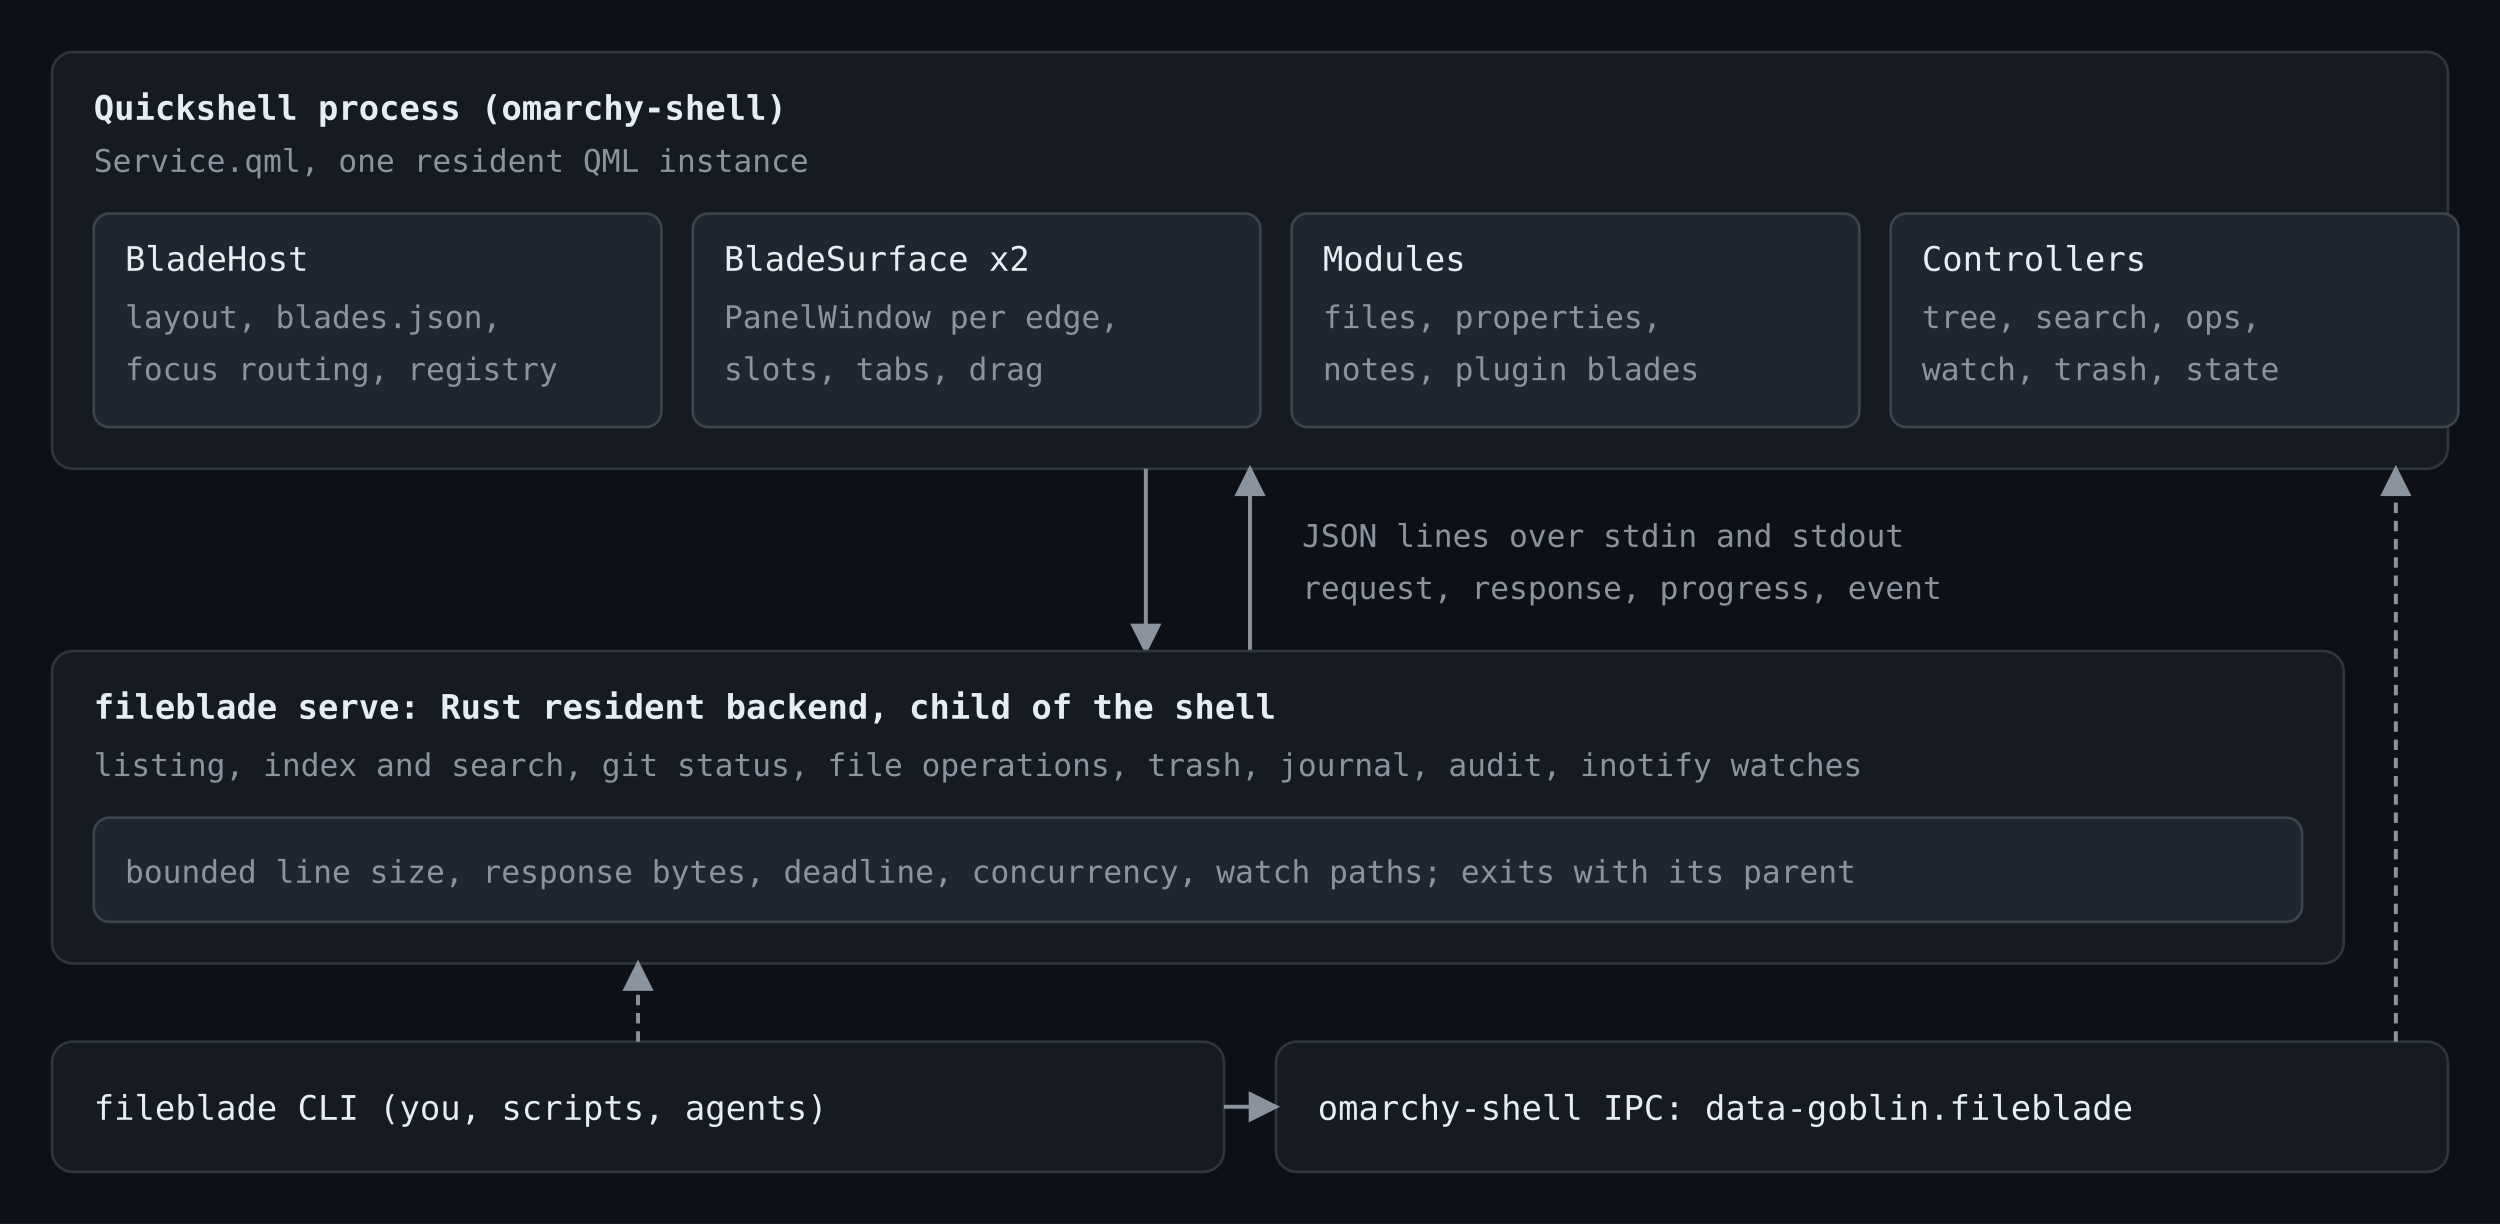
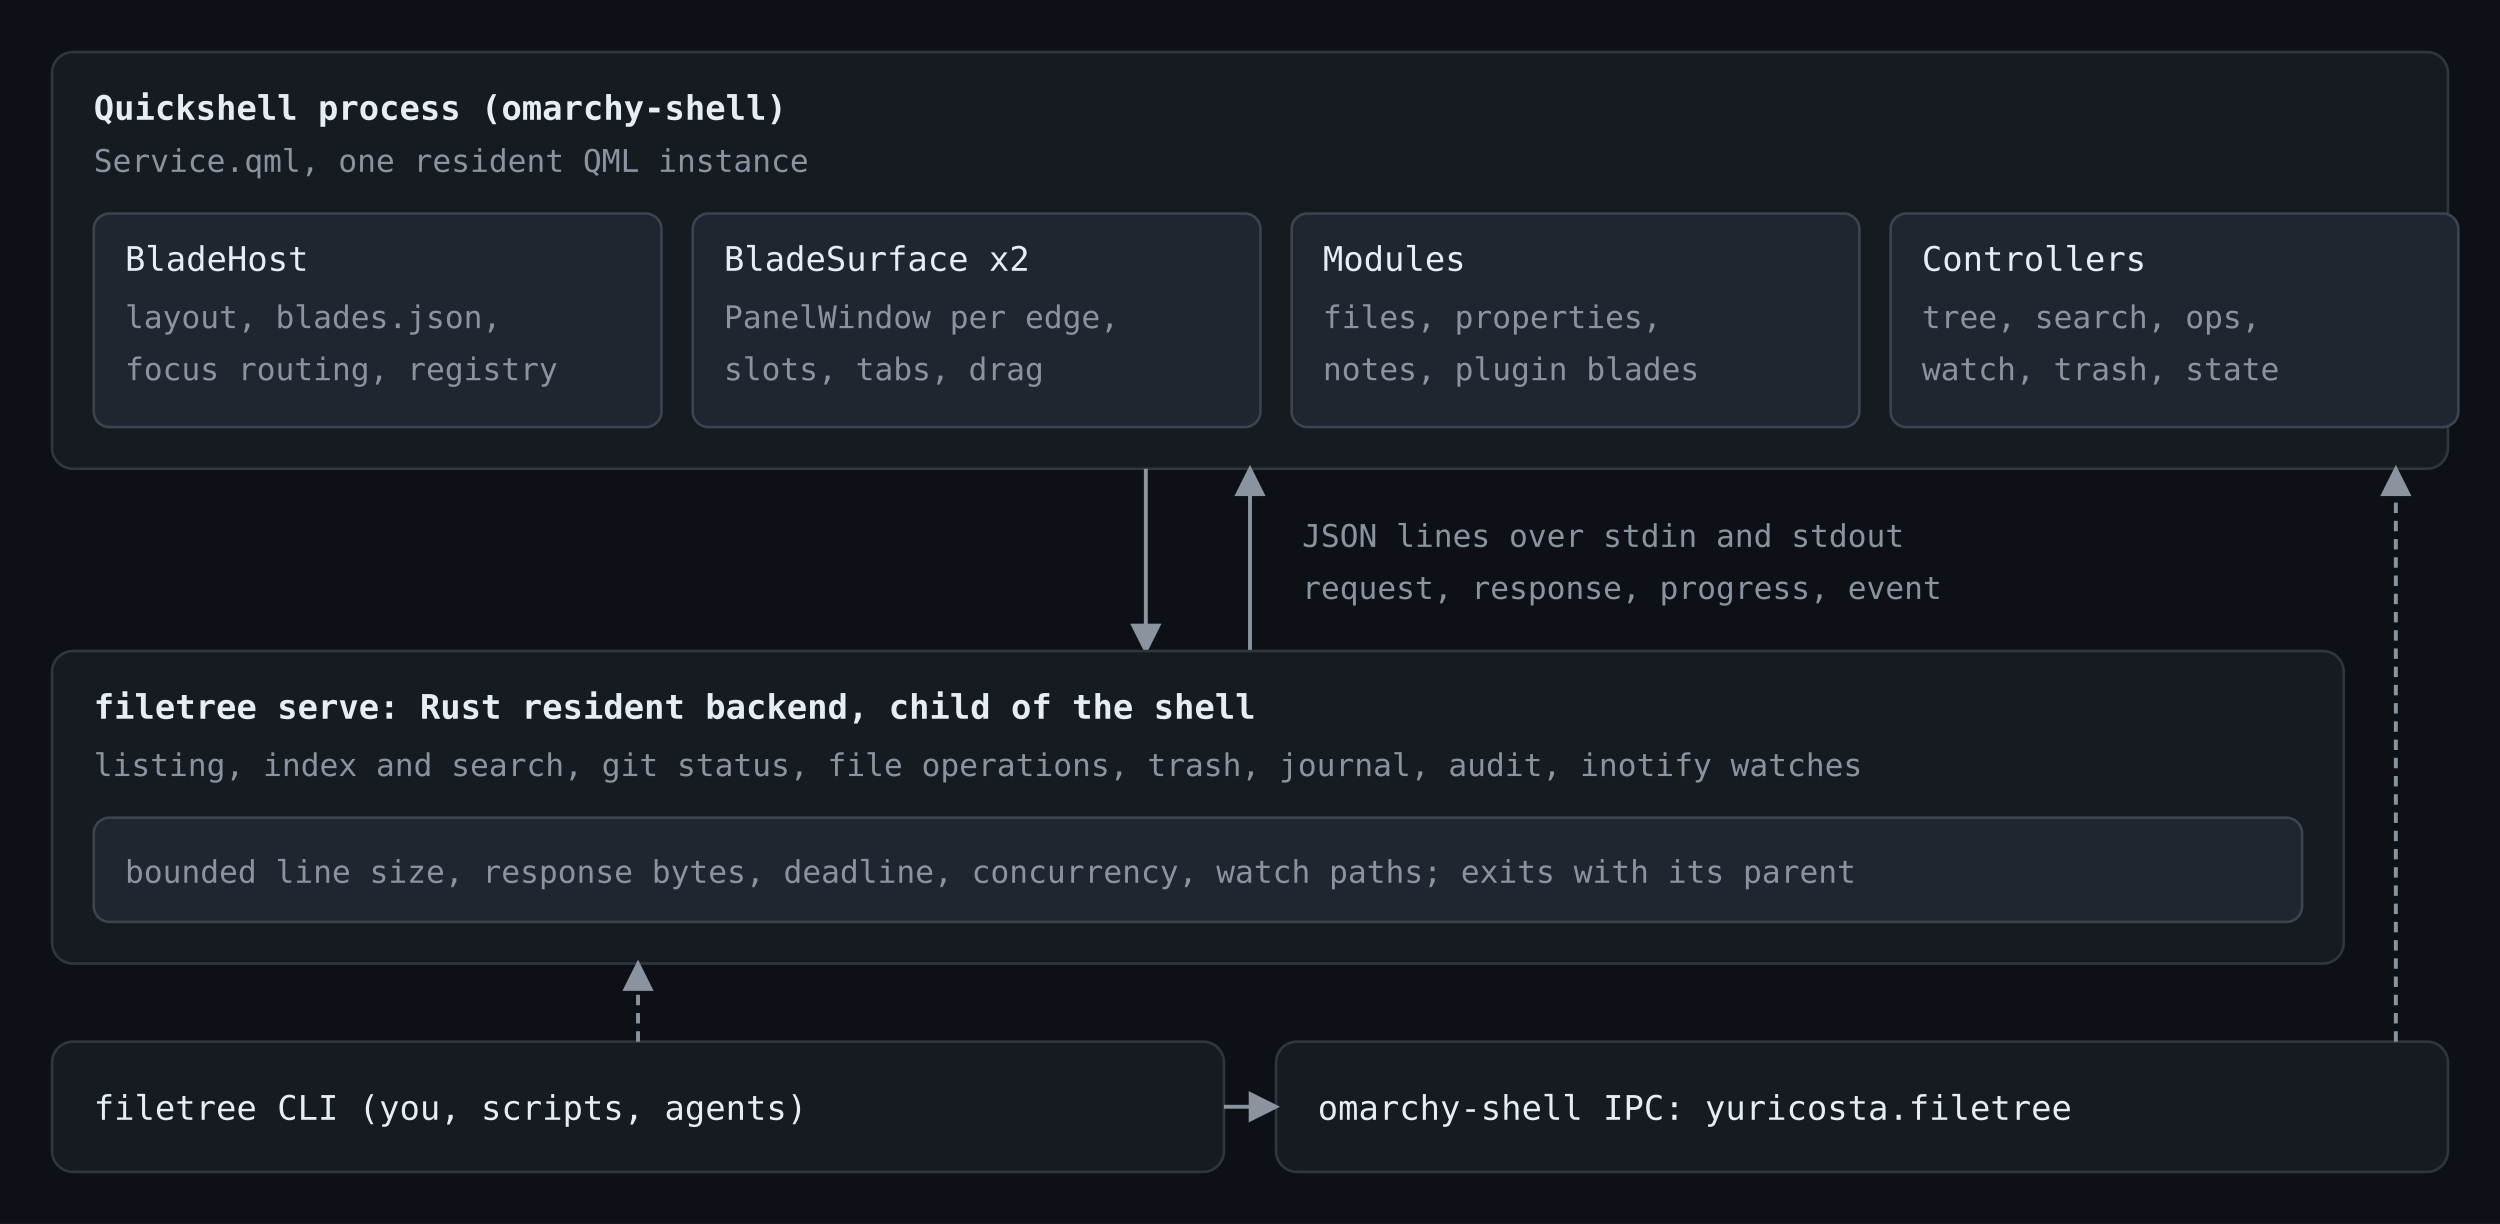
<svg xmlns="http://www.w3.org/2000/svg" width="960" height="470" viewBox="0 0 960 470" font-family="DejaVu Sans Mono, Menlo, Consolas, monospace" font-size="13">
  <defs>
    <marker id="a" markerWidth="8" markerHeight="8" refX="7" refY="4" orient="auto">
      <path d="M0,0 L8,4 L0,8 z" fill="#8b949e" />
    </marker>
  </defs>
  <rect width="960" height="470" fill="#0d1117" />
  <rect x="20" y="20" width="920" height="160" rx="8" fill="#161b22" stroke="#30363d" />
  <text x="36" y="46" fill="#e6edf3" font-weight="bold">Quickshell process (omarchy-shell)</text>
  <text x="36" y="66" fill="#8b949e" font-size="12">Service.qml, one resident QML instance</text>
  <rect x="36" y="82" width="218" height="82" rx="6" fill="#1f2630" stroke="#3d444d" />
  <text x="48" y="104" fill="#e6edf3">BladeHost</text>
  <text x="48" y="126" fill="#8b949e" font-size="12">layout, blades.json,</text>
  <text x="48" y="146" fill="#8b949e" font-size="12">focus routing, registry</text>
  <rect x="266" y="82" width="218" height="82" rx="6" fill="#1f2630" stroke="#3d444d" />
  <text x="278" y="104" fill="#e6edf3">BladeSurface x2</text>
  <text x="278" y="126" fill="#8b949e" font-size="12">PanelWindow per edge,</text>
  <text x="278" y="146" fill="#8b949e" font-size="12">slots, tabs, drag</text>
  <rect x="496" y="82" width="218" height="82" rx="6" fill="#1f2630" stroke="#3d444d" />
  <text x="508" y="104" fill="#e6edf3">Modules</text>
  <text x="508" y="126" fill="#8b949e" font-size="12">files, properties,</text>
  <text x="508" y="146" fill="#8b949e" font-size="12">notes, plugin blades</text>
  <rect x="726" y="82" width="218" height="82" rx="6" fill="#1f2630" stroke="#3d444d" />
  <text x="738" y="104" fill="#e6edf3">Controllers</text>
  <text x="738" y="126" fill="#8b949e" font-size="12">tree, search, ops,</text>
  <text x="738" y="146" fill="#8b949e" font-size="12">watch, trash, state</text>
  <line x1="440" y1="180" x2="440" y2="250" stroke="#8b949e" stroke-width="1.5" marker-end="url(#a)" />
  <line x1="480" y1="250" x2="480" y2="180" stroke="#8b949e" stroke-width="1.5" marker-end="url(#a)" />
  <text x="500" y="210" fill="#8b949e" font-size="12">JSON lines over stdin and stdout</text>
  <text x="500" y="230" fill="#8b949e" font-size="12">request, response, progress, event</text>
  <rect x="20" y="250" width="880" height="120" rx="8" fill="#161b22" stroke="#30363d" />
-   <text x="36" y="276" fill="#e6edf3" font-weight="bold">fileblade serve: Rust resident backend, child of the shell</text>
+   <text x="36" y="276" fill="#e6edf3" font-weight="bold">filetree serve: Rust resident backend, child of the shell</text>
  <text x="36" y="298" fill="#8b949e" font-size="12">listing, index and search, git status, file operations, trash, journal, audit, inotify watches</text>
  <rect x="36" y="314" width="848" height="40" rx="6" fill="#1f2630" stroke="#3d444d" />
  <text x="48" y="339" fill="#8b949e" font-size="12">bounded line size, response bytes, deadline, concurrency, watch paths; exits with its parent</text>
  <rect x="20" y="400" width="450" height="50" rx="8" fill="#161b22" stroke="#30363d" />
-   <text x="36" y="430" fill="#e6edf3">fileblade CLI (you, scripts, agents)</text>
+   <text x="36" y="430" fill="#e6edf3">filetree CLI (you, scripts, agents)</text>
  <rect x="490" y="400" width="450" height="50" rx="8" fill="#161b22" stroke="#30363d" />
-   <text x="506" y="430" fill="#e6edf3">omarchy-shell IPC: data-goblin.fileblade</text>
+   <text x="506" y="430" fill="#e6edf3">omarchy-shell IPC: yuricosta.filetree</text>
  <line x1="470" y1="425" x2="490" y2="425" stroke="#8b949e" stroke-width="1.5" marker-end="url(#a)" />
  <line x1="920" y1="400" x2="920" y2="180" stroke="#8b949e" stroke-width="1.5" stroke-dasharray="4 3" marker-end="url(#a)" />
  <line x1="245" y1="400" x2="245" y2="370" stroke="#8b949e" stroke-width="1.5" stroke-dasharray="4 3" marker-end="url(#a)" />
</svg>
